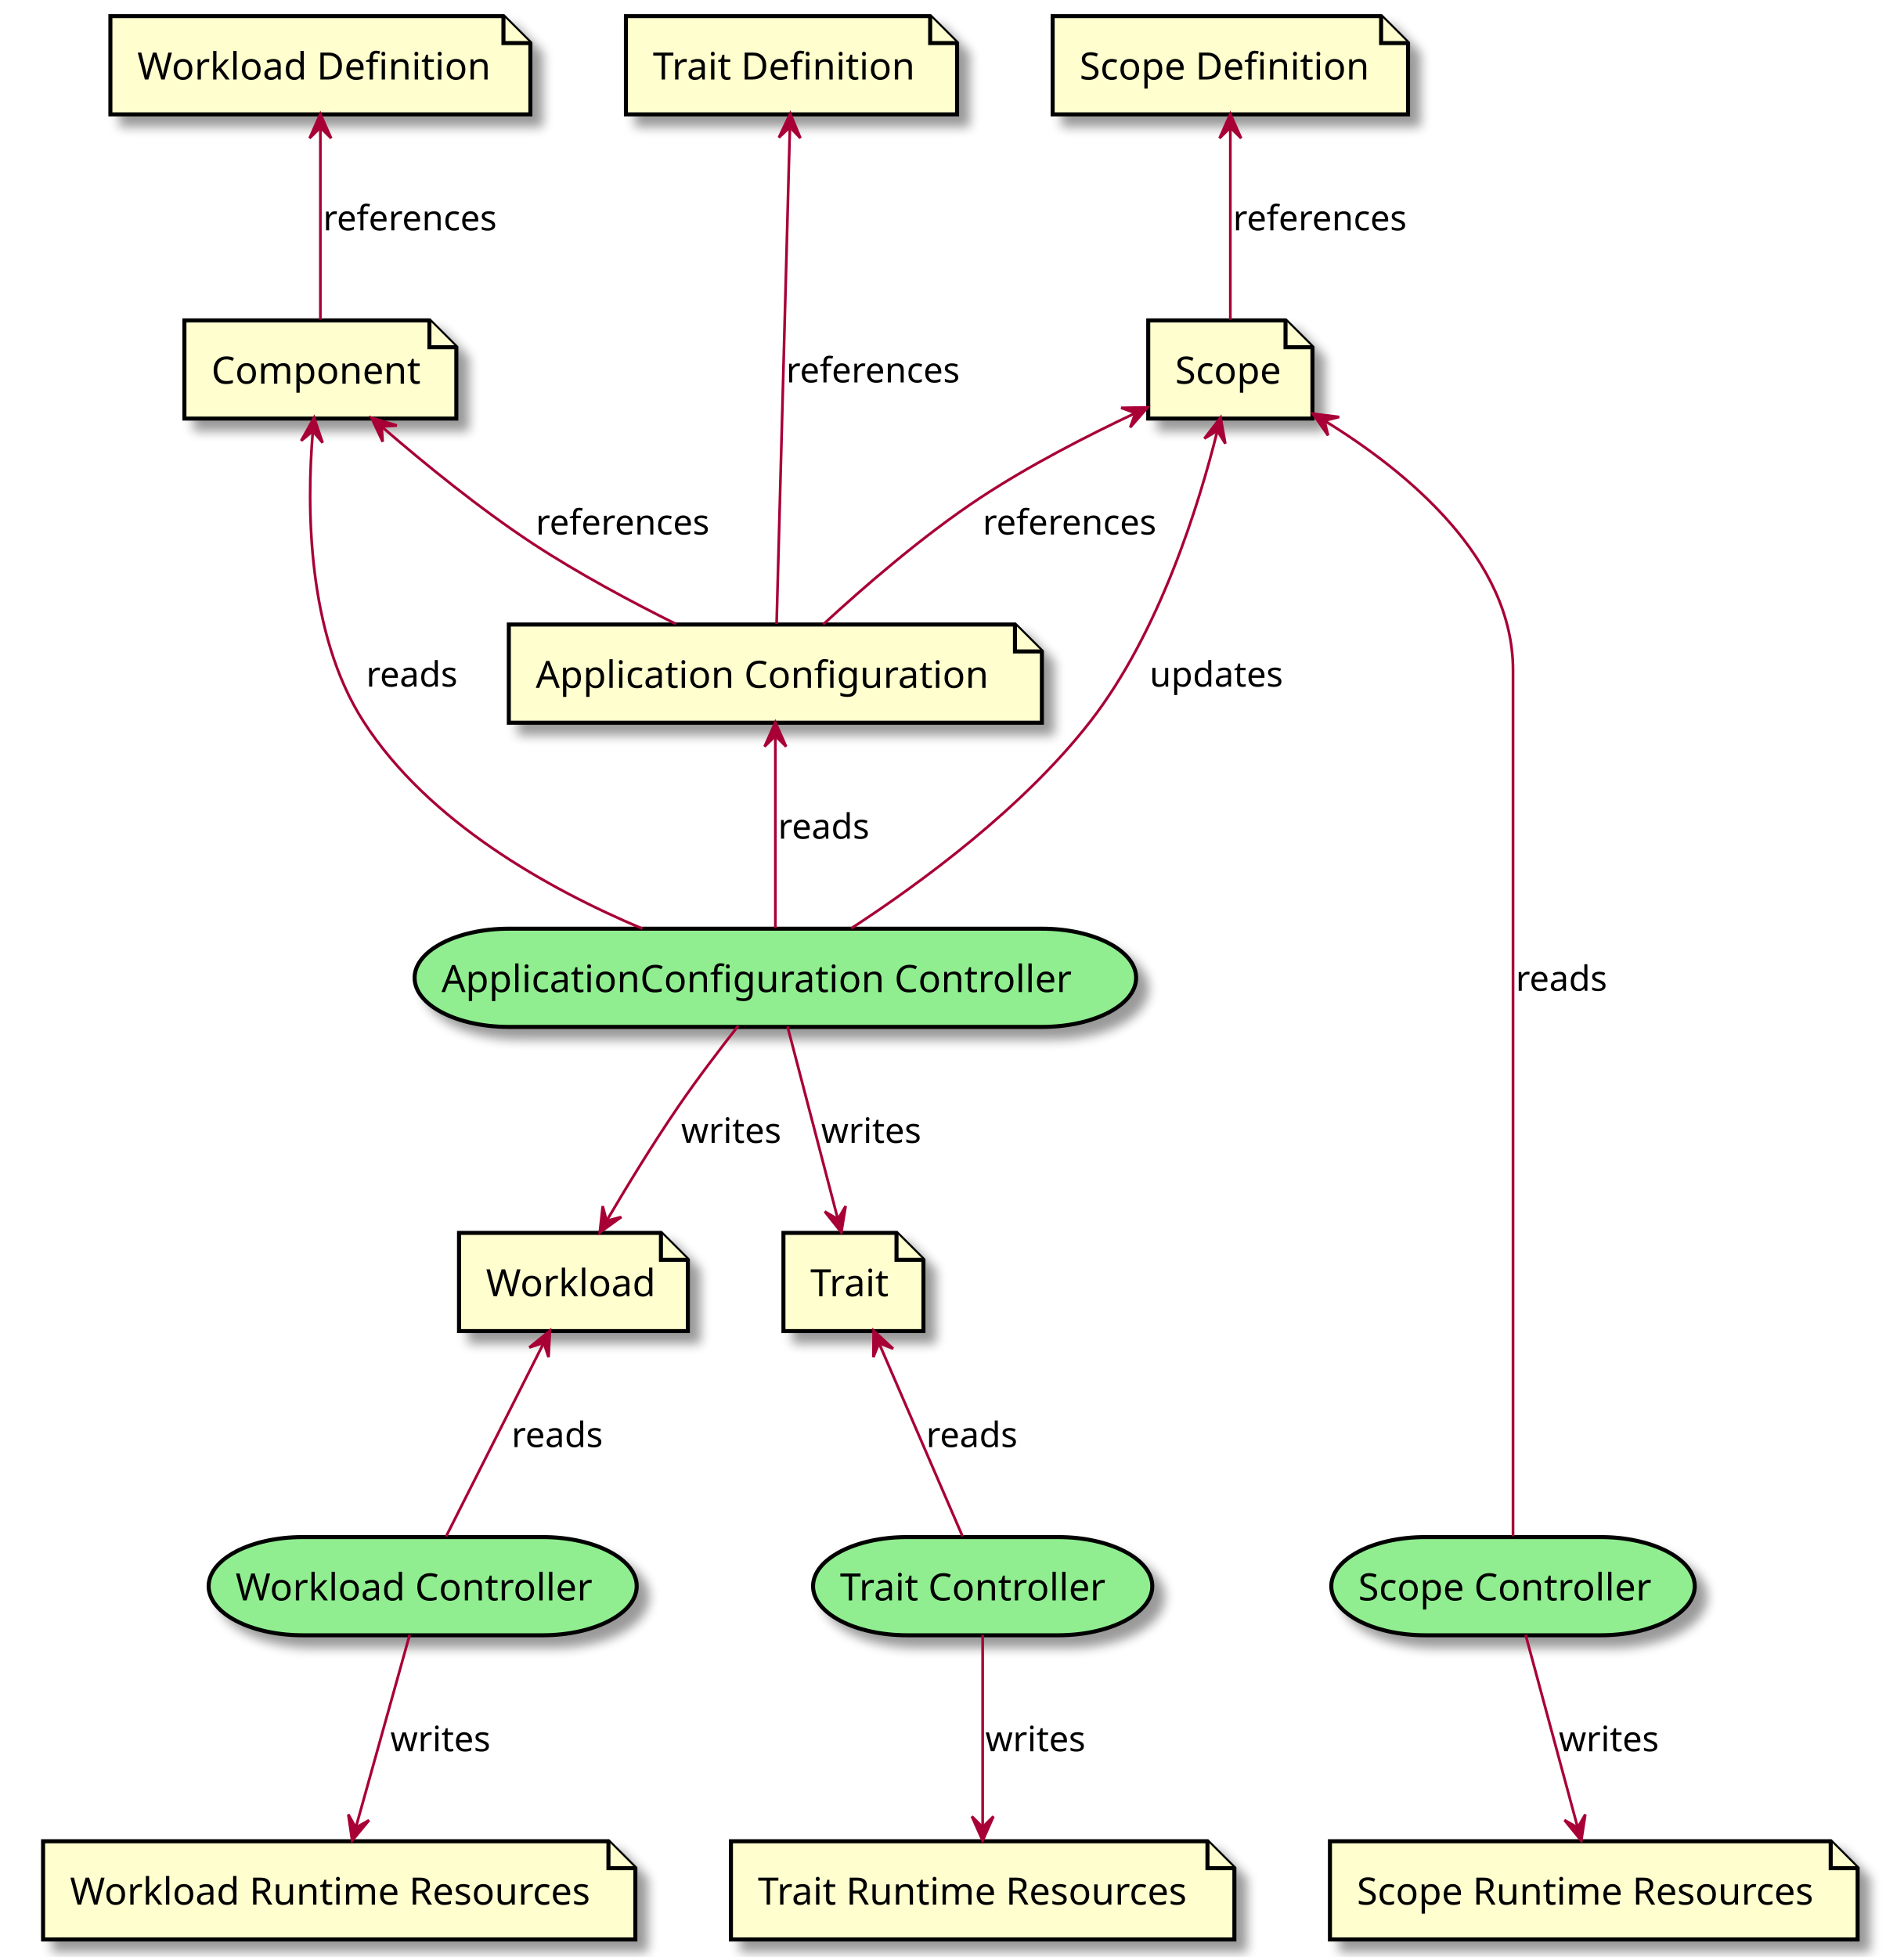
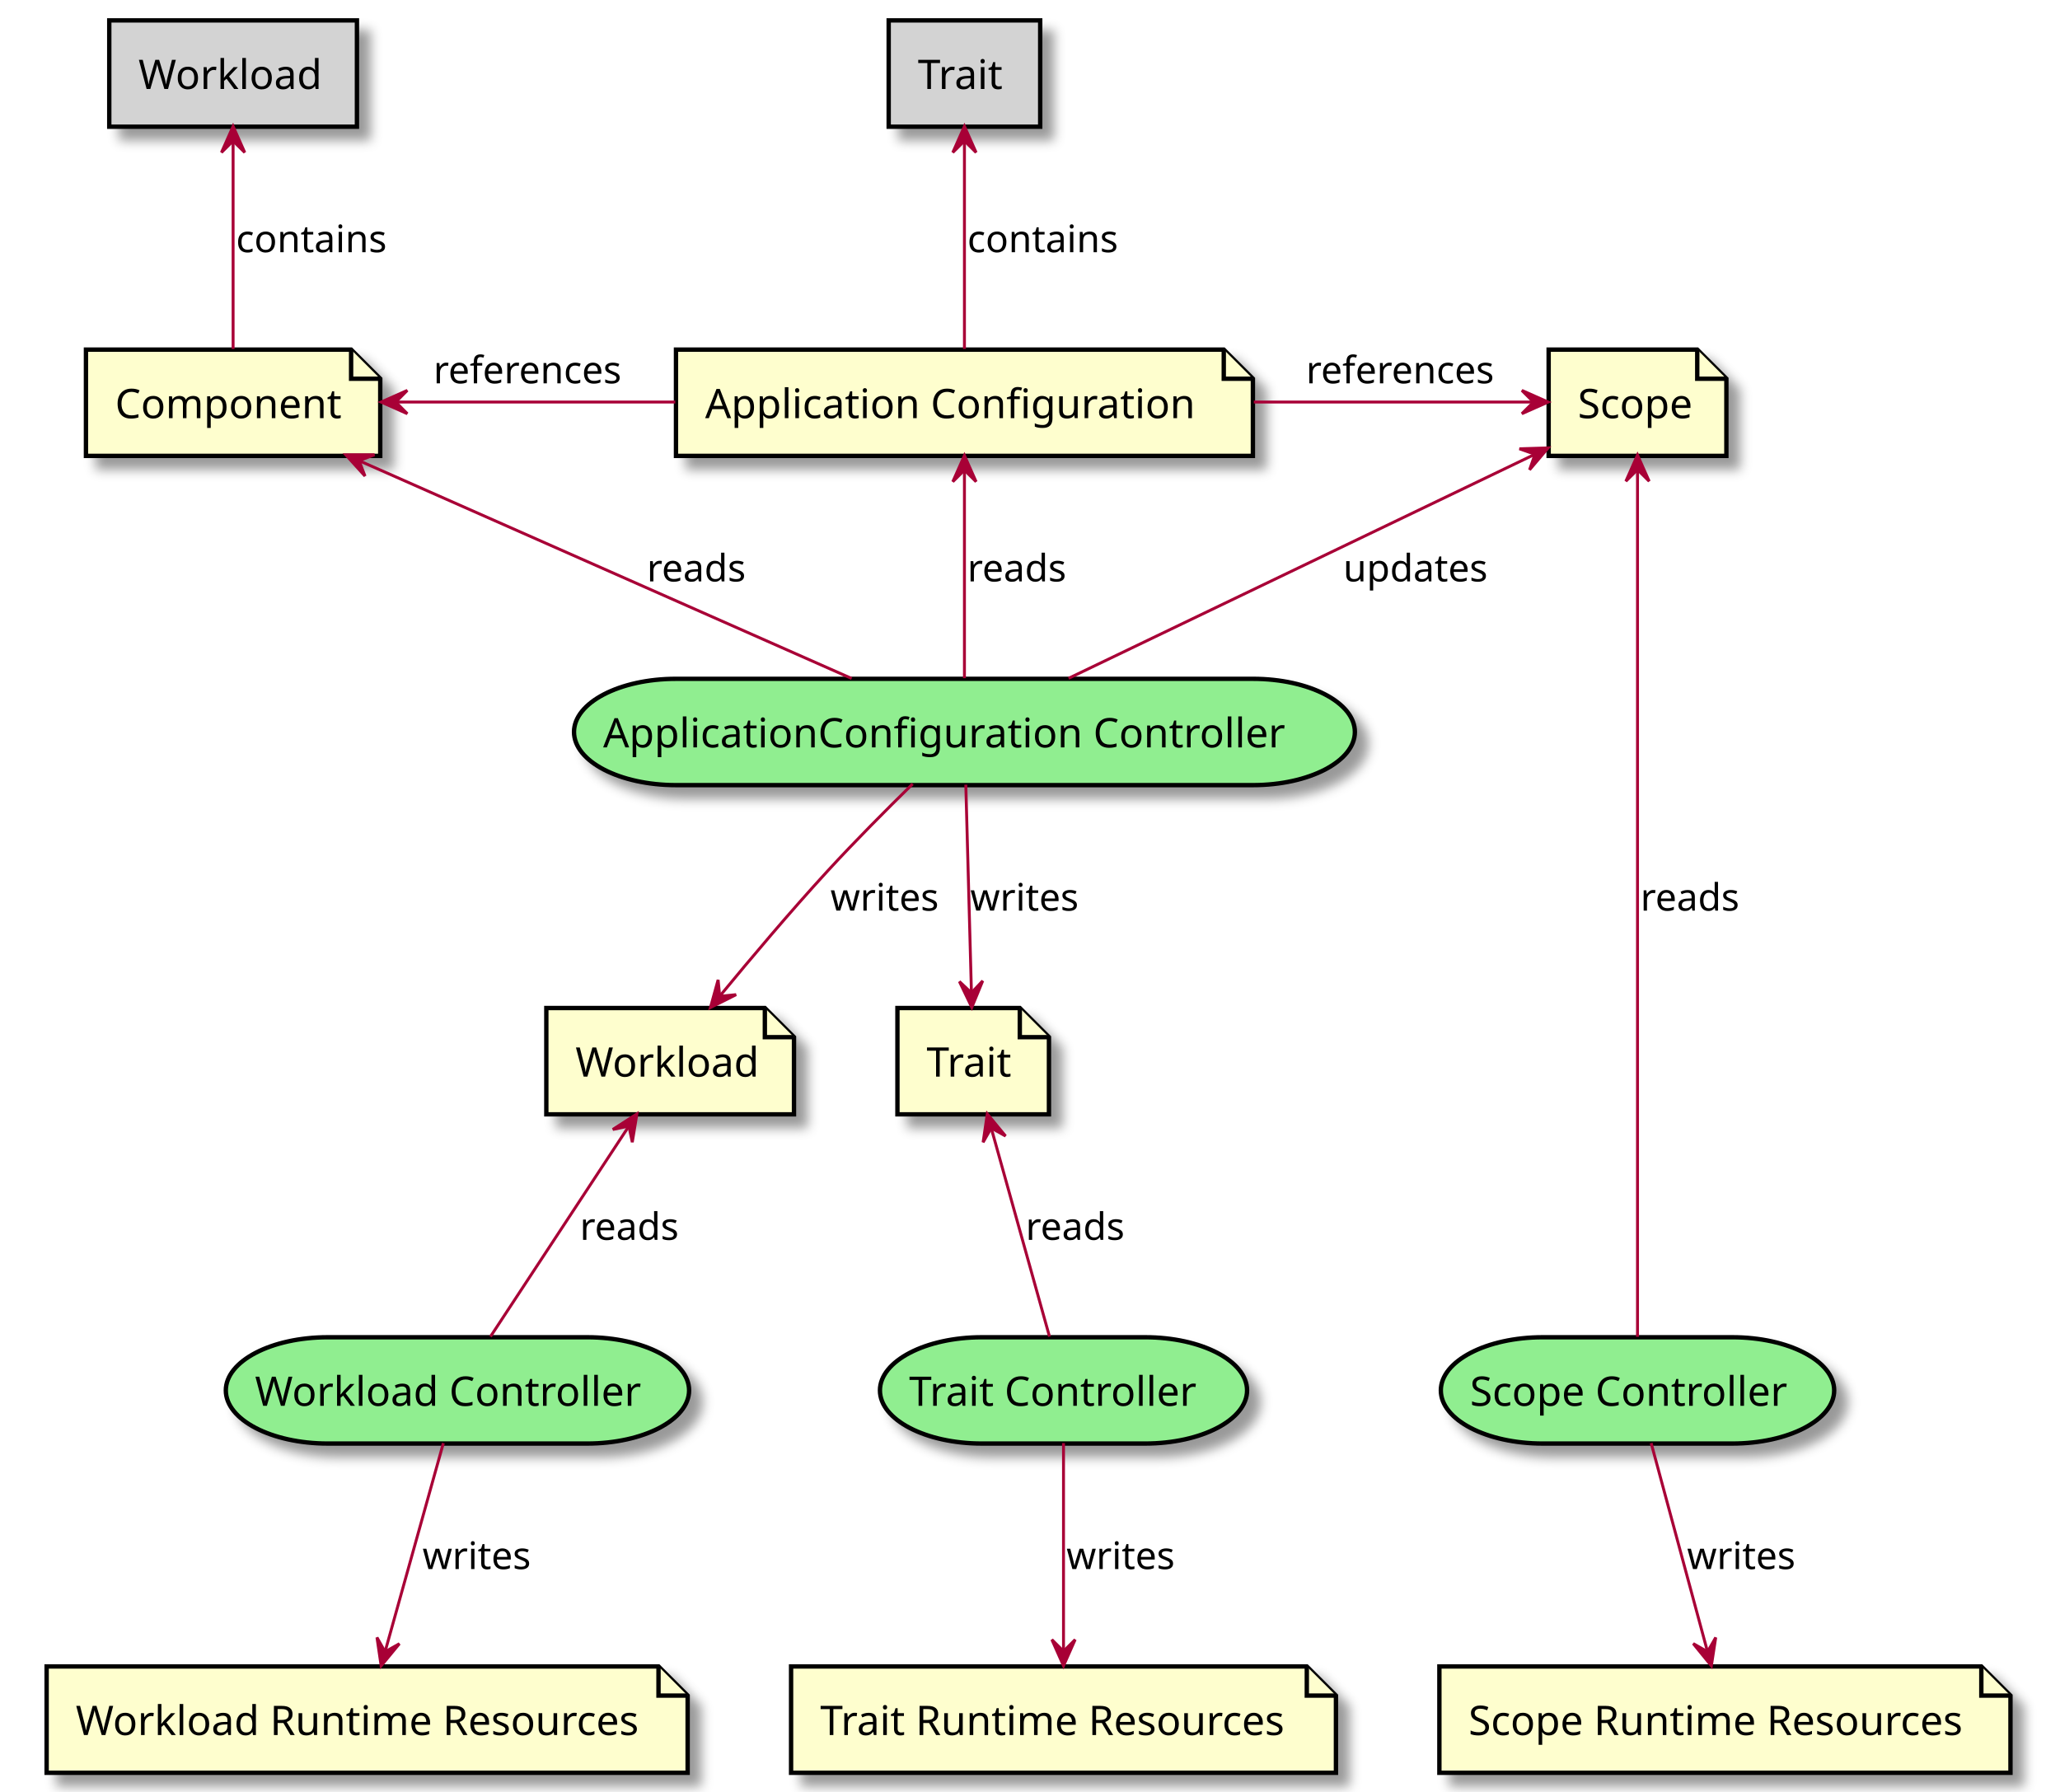
- <svg xmlns="http://www.w3.org/2000/svg" contentScriptType="application/ecmascript" contentStyleType="text/css" height="727px" preserveAspectRatio="none" style="width:707px;height:727px;background:#FFFFFF;" version="1.1" viewBox="0 0 707 727" width="707px" zoomAndPan="magnify">
+ <svg xmlns="http://www.w3.org/2000/svg" contentScriptType="application/ecmascript" contentStyleType="text/css" height="615px" preserveAspectRatio="none" style="width:707px;height:615px;background:#FFFFFF;" version="1.1" viewBox="0 0 707 615" width="707px" zoomAndPan="magnify">
  <defs>
-     <filter height="300%" id="fd75i39uozg2l" width="300%" x="-1" y="-1">
+     <filter height="300%" id="f1t3xktncibymk" width="300%" x="-1" y="-1">
      <feGaussianBlur result="blurOut" stdDeviation="2.0" />
      <feColorMatrix in="blurOut" result="blurOut2" type="matrix" values="0 0 0 0 0 0 0 0 0 0 0 0 0 0 0 0 0 0 .4 0" />
      <feOffset dx="4.0" dy="4.0" in="blurOut2" result="blurOut3" />
      <feBlend in="SourceGraphic" in2="blurOut3" mode="normal" />
    </filter>
  </defs>
  <g>
-     <polygon fill="#FEFECE" filter="url(#fd75i39uozg2l)" points="41,6,41,42.488,197,42.488,197,16,187,6,41,6" style="stroke:#000000;stroke-width:1.5;" />
-     <path d="M187,6 L187,16 L197,16 " fill="#FEFECE" style="stroke:#000000;stroke-width:1.5;" />
-     <text fill="#000000" font-family="sans-serif" font-size="14" lengthAdjust="spacing" textLength="136" x="51" y="29.535">Workload Definition</text>
-     <polygon fill="#FEFECE" filter="url(#fd75i39uozg2l)" points="232.5,6,232.5,42.488,355.5,42.488,355.5,16,345.5,6,232.5,6" style="stroke:#000000;stroke-width:1.5;" />
-     <path d="M345.5,6 L345.5,16 L355.5,16 " fill="#FEFECE" style="stroke:#000000;stroke-width:1.5;" />
-     <text fill="#000000" font-family="sans-serif" font-size="14" lengthAdjust="spacing" textLength="103" x="242.5" y="29.535">Trait Definition</text>
-     <polygon fill="#FEFECE" filter="url(#fd75i39uozg2l)" points="391,6,391,42.488,523,42.488,523,16,513,6,391,6" style="stroke:#000000;stroke-width:1.5;" />
-     <path d="M513,6 L513,16 L523,16 " fill="#FEFECE" style="stroke:#000000;stroke-width:1.5;" />
-     <text fill="#000000" font-family="sans-serif" font-size="14" lengthAdjust="spacing" textLength="112" x="401" y="29.535">Scope Definition</text>
-     <polygon fill="#FEFECE" filter="url(#fd75i39uozg2l)" points="68.5,119,68.5,155.488,169.5,155.488,169.5,129,159.5,119,68.5,119" style="stroke:#000000;stroke-width:1.5;" />
-     <path d="M159.5,119 L159.5,129 L169.5,129 " fill="#FEFECE" style="stroke:#000000;stroke-width:1.5;" />
-     <text fill="#000000" font-family="sans-serif" font-size="14" lengthAdjust="spacing" textLength="81" x="78.5" y="142.535">Component</text>
-     <polygon fill="#FEFECE" filter="url(#fd75i39uozg2l)" points="189,232,189,268.488,387,268.488,387,242,377,232,189,232" style="stroke:#000000;stroke-width:1.5;" />
-     <path d="M377,232 L377,242 L387,242 " fill="#FEFECE" style="stroke:#000000;stroke-width:1.5;" />
-     <text fill="#000000" font-family="sans-serif" font-size="14" lengthAdjust="spacing" textLength="178" x="199" y="255.535">Application Configuration</text>
-     <polygon fill="#FEFECE" filter="url(#fd75i39uozg2l)" points="426.5,119,426.5,155.488,487.5,155.488,487.5,129,477.5,119,426.5,119" style="stroke:#000000;stroke-width:1.5;" />
-     <path d="M477.5,119 L477.5,129 L487.5,129 " fill="#FEFECE" style="stroke:#000000;stroke-width:1.5;" />
-     <text fill="#000000" font-family="sans-serif" font-size="14" lengthAdjust="spacing" textLength="41" x="436.5" y="142.535">Scope</text>
-     <polygon fill="#FEFECE" filter="url(#fd75i39uozg2l)" points="170.5,458,170.5,494.488,255.5,494.488,255.5,468,245.5,458,170.5,458" style="stroke:#000000;stroke-width:1.5;" />
-     <path d="M245.5,458 L245.5,468 L255.5,468 " fill="#FEFECE" style="stroke:#000000;stroke-width:1.5;" />
-     <text fill="#000000" font-family="sans-serif" font-size="14" lengthAdjust="spacing" textLength="65" x="180.5" y="481.535">Workload</text>
-     <polygon fill="#FEFECE" filter="url(#fd75i39uozg2l)" points="291,458,291,494.488,343,494.488,343,468,333,458,291,458" style="stroke:#000000;stroke-width:1.5;" />
-     <path d="M333,458 L333,468 L343,468 " fill="#FEFECE" style="stroke:#000000;stroke-width:1.5;" />
-     <text fill="#000000" font-family="sans-serif" font-size="14" lengthAdjust="spacing" textLength="32" x="301" y="481.535">Trait</text>
-     <polygon fill="#FEFECE" filter="url(#fd75i39uozg2l)" points="16,684,16,720.488,236,720.488,236,694,226,684,16,684" style="stroke:#000000;stroke-width:1.5;" />
-     <path d="M226,684 L226,694 L236,694 " fill="#FEFECE" style="stroke:#000000;stroke-width:1.5;" />
-     <text fill="#000000" font-family="sans-serif" font-size="14" lengthAdjust="spacing" textLength="200" x="26" y="707.535">Workload Runtime Resources</text>
-     <polygon fill="#FEFECE" filter="url(#fd75i39uozg2l)" points="271.5,684,271.5,720.488,458.5,720.488,458.5,694,448.5,684,271.5,684" style="stroke:#000000;stroke-width:1.5;" />
-     <path d="M448.5,684 L448.5,694 L458.5,694 " fill="#FEFECE" style="stroke:#000000;stroke-width:1.5;" />
-     <text fill="#000000" font-family="sans-serif" font-size="14" lengthAdjust="spacing" textLength="167" x="281.5" y="707.535">Trait Runtime Resources</text>
-     <polygon fill="#FEFECE" filter="url(#fd75i39uozg2l)" points="494,684,494,720.488,690,720.488,690,694,680,684,494,684" style="stroke:#000000;stroke-width:1.5;" />
-     <path d="M680,684 L680,694 L690,694 " fill="#FEFECE" style="stroke:#000000;stroke-width:1.5;" />
-     <text fill="#000000" font-family="sans-serif" font-size="14" lengthAdjust="spacing" textLength="176" x="504" y="707.535">Scope Runtime Resources</text>
-     <rect fill="#90EE90" filter="url(#fd75i39uozg2l)" height="36.488" rx="35" ry="35" style="stroke:#000000;stroke-width:1.5;" width="268" x="154" y="345" />
-     <text fill="#000000" font-family="sans-serif" font-size="14" lengthAdjust="spacing" textLength="248" x="164" y="368.535">ApplicationConfiguration Controller</text>
-     <rect fill="#90EE90" filter="url(#fd75i39uozg2l)" height="36.488" rx="35" ry="35" style="stroke:#000000;stroke-width:1.5;" width="159" x="77.5" y="571" />
-     <text fill="#000000" font-family="sans-serif" font-size="14" lengthAdjust="spacing" textLength="139" x="87.5" y="594.535">Workload Controller</text>
-     <rect fill="#90EE90" filter="url(#fd75i39uozg2l)" height="36.488" rx="35" ry="35" style="stroke:#000000;stroke-width:1.5;" width="126" x="302" y="571" />
-     <text fill="#000000" font-family="sans-serif" font-size="14" lengthAdjust="spacing" textLength="106" x="312" y="594.535">Trait Controller</text>
-     <rect fill="#90EE90" filter="url(#fd75i39uozg2l)" height="36.488" rx="35" ry="35" style="stroke:#000000;stroke-width:1.5;" width="135" x="494.5" y="571" />
-     <text fill="#000000" font-family="sans-serif" font-size="14" lengthAdjust="spacing" textLength="115" x="504.5" y="594.535">Scope Controller</text>
-     <path d="M119,47.47 C119,68.55 119,99.6 119,118.78 " fill="none" id="cd-backto-c" style="stroke:#A80036;stroke-width:1.0;" />
-     <polygon fill="#A80036" points="119,42.34,115,51.34,119,47.34,123,51.34,119,42.34" style="stroke:#A80036;stroke-width:1.0;" />
-     <text fill="#000000" font-family="sans-serif" font-size="13" lengthAdjust="spacing" textLength="65" x="120" y="85.568">references</text>
-     <path d="M457,47.47 C457,68.55 457,99.6 457,118.78 " fill="none" id="sd-backto-s" style="stroke:#A80036;stroke-width:1.0;" />
-     <polygon fill="#A80036" points="457,42.34,453,51.34,457,47.34,461,51.34,457,42.34" style="stroke:#A80036;stroke-width:1.0;" />
-     <text fill="#000000" font-family="sans-serif" font-size="13" lengthAdjust="spacing" textLength="65" x="458" y="85.568">references</text>
-     <path d="M142.13,158.8 C157.4,172 178.18,188.98 198,202 C214.8,213.03 234.48,223.56 251.15,231.84 " fill="none" id="c-backto-a" style="stroke:#A80036;stroke-width:1.0;" />
-     <polygon fill="#A80036" points="137.97,155.18,142.148,164.099,141.747,158.456,147.39,158.056,137.97,155.18" style="stroke:#A80036;stroke-width:1.0;" />
-     <text fill="#000000" font-family="sans-serif" font-size="13" lengthAdjust="spacing" textLength="65" x="199" y="198.568">references</text>
-     <path d="M293.4,47.38 C292.2,92.09 289.54,191.61 288.46,231.74 " fill="none" id="td-backto-a" style="stroke:#A80036;stroke-width:1.0;" />
-     <polygon fill="#A80036" points="293.54,42.2,289.309,51.094,293.411,47.198,297.307,51.3,293.54,42.2" style="stroke:#A80036;stroke-width:1.0;" />
-     <text fill="#000000" font-family="sans-serif" font-size="13" lengthAdjust="spacing" textLength="65" x="292" y="142.068">references</text>
-     <path d="M421.37,153.62 C403.59,162 382.07,173.06 364,185 C342.7,199.07 320.63,218.27 305.79,231.95 " fill="none" id="s-backto-a" style="stroke:#A80036;stroke-width:1.0;" />
-     <polygon fill="#A80036" points="426.28,151.33,416.433,151.513,421.749,153.445,419.817,158.762,426.28,151.33" style="stroke:#A80036;stroke-width:1.0;" />
-     <text fill="#000000" font-family="sans-serif" font-size="13" lengthAdjust="spacing" textLength="65" x="365" y="198.568">references</text>
-     <path d="M288,273.47 C288,294.55 288,325.6 288,344.78 " fill="none" id="a-backto-ac" style="stroke:#A80036;stroke-width:1.0;" />
-     <polygon fill="#A80036" points="288,268.34,284,277.34,288,273.34,292,277.34,288,268.34" style="stroke:#A80036;stroke-width:1.0;" />
-     <text fill="#000000" font-family="sans-serif" font-size="13" lengthAdjust="spacing" textLength="34" x="289" y="311.568">reads</text>
-     <path d="M116.19,160.39 C113.9,187.96 113.91,235.18 135,268 C159.02,305.37 203.7,330.27 238.61,344.99 " fill="none" id="c-backto-ac" style="stroke:#A80036;stroke-width:1.0;" />
-     <polygon fill="#A80036" points="116.67,155.14,111.865,163.737,116.213,160.119,119.832,164.468,116.67,155.14" style="stroke:#A80036;stroke-width:1.0;" />
-     <text fill="#000000" font-family="sans-serif" font-size="13" lengthAdjust="spacing" textLength="34" x="136" y="255.068">reads</text>
-     <path d="M274.22,381.08 C267.31,389.86 258.97,400.82 252,411 C242.57,424.77 232.8,440.8 225.4,453.38 " fill="none" id="ac-to-wi" style="stroke:#A80036;stroke-width:1.0;" />
-     <polygon fill="#A80036" points="222.78,457.85,230.782,452.108,225.308,453.536,223.88,448.063,222.78,457.85" style="stroke:#A80036;stroke-width:1.0;" />
-     <text fill="#000000" font-family="sans-serif" font-size="13" lengthAdjust="spacing" textLength="38" x="253" y="424.568">writes</text>
-     <path d="M292.53,381.34 C297.58,400.65 305.74,431.89 311.23,452.93 " fill="none" id="ac-to-ti" style="stroke:#A80036;stroke-width:1.0;" />
-     <polygon fill="#A80036" points="312.5,457.78,314.11,448.064,311.244,452.94,306.367,450.074,312.5,457.78" style="stroke:#A80036;stroke-width:1.0;" />
-     <text fill="#000000" font-family="sans-serif" font-size="13" lengthAdjust="spacing" textLength="38" x="305" y="424.568">writes</text>
-     <path d="M316.2,344.87 C342.08,327.99 380.07,300.1 405,268 C430.69,234.93 445.35,187.49 452.19,160.01 " fill="none" id="ac-to-s" style="stroke:#A80036;stroke-width:1.0;" />
-     <polygon fill="#A80036" points="453.38,155.11,447.36,162.905,452.194,159.967,455.132,164.802,453.38,155.11" style="stroke:#A80036;stroke-width:1.0;" />
-     <text fill="#000000" font-family="sans-serif" font-size="13" lengthAdjust="spacing" textLength="50" x="427" y="255.068">updates</text>
-     <path d="M201.93,498.94 C191.3,520.02 175.44,551.44 165.69,570.78 " fill="none" id="wi-backto-wc" style="stroke:#A80036;stroke-width:1.0;" />
-     <polygon fill="#A80036" points="204.25,494.34,196.615,500.562,201.991,498.801,203.752,504.176,204.25,494.34" style="stroke:#A80036;stroke-width:1.0;" />
-     <text fill="#000000" font-family="sans-serif" font-size="13" lengthAdjust="spacing" textLength="34" x="190" y="537.568">reads</text>
-     <path d="M152.16,607.34 C146.76,626.65 138.04,657.89 132.16,678.93 " fill="none" id="wc-to-wr" style="stroke:#A80036;stroke-width:1.0;" />
-     <polygon fill="#A80036" points="130.81,683.78,137.081,676.186,132.153,678.964,129.375,674.036,130.81,683.78" style="stroke:#A80036;stroke-width:1.0;" />
-     <text fill="#000000" font-family="sans-serif" font-size="13" lengthAdjust="spacing" textLength="38" x="145" y="650.568">writes</text>
-     <path d="M326.49,498.94 C335.6,520.02 349.19,551.44 357.55,570.78 " fill="none" id="ti-backto-tc" style="stroke:#A80036;stroke-width:1.0;" />
-     <polygon fill="#A80036" points="324.5,494.34,324.406,504.188,326.487,498.928,331.747,501.01,324.5,494.34" style="stroke:#A80036;stroke-width:1.0;" />
-     <text fill="#000000" font-family="sans-serif" font-size="13" lengthAdjust="spacing" textLength="34" x="344" y="537.568">reads</text>
-     <path d="M365,607.34 C365,626.57 365,657.63 365,678.66 " fill="none" id="tc-to-tr" style="stroke:#A80036;stroke-width:1.0;" />
-     <polygon fill="#A80036" points="365,683.78,369,674.78,365,678.78,361,674.78,365,683.78" style="stroke:#A80036;stroke-width:1.0;" />
-     <text fill="#000000" font-family="sans-serif" font-size="13" lengthAdjust="spacing" textLength="38" x="366" y="650.568">writes</text>
-     <path d="M492.09,156.35 C522.61,175.13 562,207.41 562,249 C562,249 562,249 562,477 C562,510.15 562,548.86 562,570.7 " fill="none" id="s-backto-sc" style="stroke:#A80036;stroke-width:1.0;" />
-     <polygon fill="#A80036" points="487.65,153.68,493.29,161.754,491.931,156.263,497.423,154.904,487.65,153.68" style="stroke:#A80036;stroke-width:1.0;" />
-     <text fill="#000000" font-family="sans-serif" font-size="13" lengthAdjust="spacing" textLength="34" x="563" y="368.068">reads</text>
-     <path d="M566.69,607.34 C571.91,626.65 580.35,657.89 586.03,678.93 " fill="none" id="sc-to-sr" style="stroke:#A80036;stroke-width:1.0;" />
-     <polygon fill="#A80036" points="587.35,683.78,588.846,674.045,586.037,678.956,581.127,676.146,587.35,683.78" style="stroke:#A80036;stroke-width:1.0;" />
-     <text fill="#000000" font-family="sans-serif" font-size="13" lengthAdjust="spacing" textLength="38" x="579" y="650.568">writes</text>
+     <rect fill="#D3D3D3" filter="url(#f1t3xktncibymk)" height="36.488" style="stroke:#000000;stroke-width:1.5;" width="85" x="37.5" y="7" />
+     <text fill="#000000" font-family="sans-serif" font-size="14" lengthAdjust="spacing" textLength="65" x="47.5" y="30.535">Workload</text>
+     <rect fill="#D3D3D3" filter="url(#f1t3xktncibymk)" height="36.488" style="stroke:#000000;stroke-width:1.5;" width="52" x="305" y="7" />
+     <text fill="#000000" font-family="sans-serif" font-size="14" lengthAdjust="spacing" textLength="32" x="315" y="30.535">Trait</text>
+     <polygon fill="#FEFECE" filter="url(#f1t3xktncibymk)" points="29.5,120,29.5,156.488,130.5,156.488,130.5,130,120.5,120,29.5,120" style="stroke:#000000;stroke-width:1.5;" />
+     <path d="M120.5,120 L120.5,130 L130.5,130 " fill="#FEFECE" style="stroke:#000000;stroke-width:1.5;" />
+     <text fill="#000000" font-family="sans-serif" font-size="14" lengthAdjust="spacing" textLength="81" x="39.5" y="143.535">Component</text>
+     <polygon fill="#FEFECE" filter="url(#f1t3xktncibymk)" points="232,120,232,156.488,430,156.488,430,130,420,120,232,120" style="stroke:#000000;stroke-width:1.5;" />
+     <path d="M420,120 L420,130 L430,130 " fill="#FEFECE" style="stroke:#000000;stroke-width:1.5;" />
+     <text fill="#000000" font-family="sans-serif" font-size="14" lengthAdjust="spacing" textLength="178" x="242" y="143.535">Application Configuration</text>
+     <polygon fill="#FEFECE" filter="url(#f1t3xktncibymk)" points="531.5,120,531.5,156.488,592.5,156.488,592.5,130,582.5,120,531.5,120" style="stroke:#000000;stroke-width:1.5;" />
+     <path d="M582.5,120 L582.5,130 L592.5,130 " fill="#FEFECE" style="stroke:#000000;stroke-width:1.5;" />
+     <text fill="#000000" font-family="sans-serif" font-size="14" lengthAdjust="spacing" textLength="41" x="541.5" y="143.535">Scope</text>
+     <polygon fill="#FEFECE" filter="url(#f1t3xktncibymk)" points="187.5,346,187.5,382.488,272.5,382.488,272.5,356,262.5,346,187.5,346" style="stroke:#000000;stroke-width:1.5;" />
+     <path d="M262.5,346 L262.5,356 L272.5,356 " fill="#FEFECE" style="stroke:#000000;stroke-width:1.5;" />
+     <text fill="#000000" font-family="sans-serif" font-size="14" lengthAdjust="spacing" textLength="65" x="197.5" y="369.535">Workload</text>
+     <polygon fill="#FEFECE" filter="url(#f1t3xktncibymk)" points="308,346,308,382.488,360,382.488,360,356,350,346,308,346" style="stroke:#000000;stroke-width:1.5;" />
+     <path d="M350,346 L350,356 L360,356 " fill="#FEFECE" style="stroke:#000000;stroke-width:1.5;" />
+     <text fill="#000000" font-family="sans-serif" font-size="14" lengthAdjust="spacing" textLength="32" x="318" y="369.535">Trait</text>
+     <polygon fill="#FEFECE" filter="url(#f1t3xktncibymk)" points="16,572,16,608.488,236,608.488,236,582,226,572,16,572" style="stroke:#000000;stroke-width:1.5;" />
+     <path d="M226,572 L226,582 L236,582 " fill="#FEFECE" style="stroke:#000000;stroke-width:1.5;" />
+     <text fill="#000000" font-family="sans-serif" font-size="14" lengthAdjust="spacing" textLength="200" x="26" y="595.535">Workload Runtime Resources</text>
+     <polygon fill="#FEFECE" filter="url(#f1t3xktncibymk)" points="271.5,572,271.5,608.488,458.5,608.488,458.5,582,448.5,572,271.5,572" style="stroke:#000000;stroke-width:1.5;" />
+     <path d="M448.5,572 L448.5,582 L458.5,582 " fill="#FEFECE" style="stroke:#000000;stroke-width:1.5;" />
+     <text fill="#000000" font-family="sans-serif" font-size="14" lengthAdjust="spacing" textLength="167" x="281.5" y="595.535">Trait Runtime Resources</text>
+     <polygon fill="#FEFECE" filter="url(#f1t3xktncibymk)" points="494,572,494,608.488,690,608.488,690,582,680,572,494,572" style="stroke:#000000;stroke-width:1.5;" />
+     <path d="M680,572 L680,582 L690,582 " fill="#FEFECE" style="stroke:#000000;stroke-width:1.5;" />
+     <text fill="#000000" font-family="sans-serif" font-size="14" lengthAdjust="spacing" textLength="176" x="504" y="595.535">Scope Runtime Resources</text>
+     <rect fill="#90EE90" filter="url(#f1t3xktncibymk)" height="36.488" rx="35" ry="35" style="stroke:#000000;stroke-width:1.5;" width="268" x="197" y="233" />
+     <text fill="#000000" font-family="sans-serif" font-size="14" lengthAdjust="spacing" textLength="248" x="207" y="256.535">ApplicationConfiguration Controller</text>
+     <rect fill="#90EE90" filter="url(#f1t3xktncibymk)" height="36.488" rx="35" ry="35" style="stroke:#000000;stroke-width:1.5;" width="159" x="77.5" y="459" />
+     <text fill="#000000" font-family="sans-serif" font-size="14" lengthAdjust="spacing" textLength="139" x="87.5" y="482.535">Workload Controller</text>
+     <rect fill="#90EE90" filter="url(#f1t3xktncibymk)" height="36.488" rx="35" ry="35" style="stroke:#000000;stroke-width:1.5;" width="126" x="302" y="459" />
+     <text fill="#000000" font-family="sans-serif" font-size="14" lengthAdjust="spacing" textLength="106" x="312" y="482.535">Trait Controller</text>
+     <rect fill="#90EE90" filter="url(#f1t3xktncibymk)" height="36.488" rx="35" ry="35" style="stroke:#000000;stroke-width:1.5;" width="135" x="494.5" y="459" />
+     <text fill="#000000" font-family="sans-serif" font-size="14" lengthAdjust="spacing" textLength="115" x="504.5" y="482.535">Scope Controller</text>
+     <path d="M80,48.47 C80,69.55 80,100.6 80,119.78 " fill="none" id="w-backto-c" style="stroke:#A80036;stroke-width:1.0;" />
+     <polygon fill="#A80036" points="80,43.34,76,52.34,80,48.34,84,52.34,80,43.34" style="stroke:#A80036;stroke-width:1.0;" />
+     <text fill="#000000" font-family="sans-serif" font-size="13" lengthAdjust="spacing" textLength="54" x="81" y="86.568">contains</text>
+     <path d="M331,48.47 C331,69.55 331,100.6 331,119.78 " fill="none" id="t-backto-a" style="stroke:#A80036;stroke-width:1.0;" />
+     <polygon fill="#A80036" points="331,43.34,327,52.34,331,48.34,335,52.34,331,43.34" style="stroke:#A80036;stroke-width:1.0;" />
+     <text fill="#000000" font-family="sans-serif" font-size="13" lengthAdjust="spacing" textLength="54" x="332" y="86.568">contains</text>
+     <path d="M135.98,138 C164.17,138 199.21,138 231.77,138 " fill="none" id="c-backto-a" style="stroke:#A80036;stroke-width:1.0;" />
+     <polygon fill="#A80036" points="130.79,138,139.79,142,135.79,138,139.79,134,130.79,138" style="stroke:#A80036;stroke-width:1.0;" />
+     <text fill="#000000" font-family="sans-serif" font-size="13" lengthAdjust="spacing" textLength="65" x="148.75" y="131.568">references</text>
+     <path d="M430.31,138 C464.47,138 500.56,138 526.3,138 " fill="none" id="a-to-s" style="stroke:#A80036;stroke-width:1.0;" />
+     <polygon fill="#A80036" points="531.31,138,522.31,134,526.31,138,522.31,142,531.31,138" style="stroke:#A80036;stroke-width:1.0;" />
+     <text fill="#000000" font-family="sans-serif" font-size="13" lengthAdjust="spacing" textLength="65" x="448.25" y="131.568">references</text>
+     <path d="M331,161.47 C331,182.55 331,213.6 331,232.78 " fill="none" id="a-backto-ac" style="stroke:#A80036;stroke-width:1.0;" />
+     <polygon fill="#A80036" points="331,156.34,327,165.34,331,161.34,335,165.34,331,156.34" style="stroke:#A80036;stroke-width:1.0;" />
+     <text fill="#000000" font-family="sans-serif" font-size="13" lengthAdjust="spacing" textLength="34" x="332" y="199.568">reads</text>
+     <path d="M123.47,158.22 C171.06,179.27 246.67,212.71 292.29,232.88 " fill="none" id="c-backto-ac" style="stroke:#A80036;stroke-width:1.0;" />
+     <polygon fill="#A80036" points="118.67,156.1,125.274,163.407,123.24,158.128,128.519,156.094,118.67,156.1" style="stroke:#A80036;stroke-width:1.0;" />
+     <text fill="#000000" font-family="sans-serif" font-size="13" lengthAdjust="spacing" textLength="34" x="222" y="199.568">reads</text>
+     <path d="M313.23,269.07 C304.28,277.84 293.37,288.8 284,299 C271.27,312.85 257.62,329.05 247.22,341.68 " fill="none" id="ac-to-wi" style="stroke:#A80036;stroke-width:1.0;" />
+     <polygon fill="#A80036" points="243.83,345.82,252.636,341.409,247.006,341.958,246.456,336.328,243.83,345.82" style="stroke:#A80036;stroke-width:1.0;" />
+     <text fill="#000000" font-family="sans-serif" font-size="13" lengthAdjust="spacing" textLength="38" x="285" y="312.568">writes</text>
+     <path d="M331.47,269.34 C331.99,288.57 332.83,319.63 333.4,340.66 " fill="none" id="ac-to-ti" style="stroke:#A80036;stroke-width:1.0;" />
+     <polygon fill="#A80036" points="333.53,345.78,337.271,336.669,333.387,340.782,329.275,336.898,333.53,345.78" style="stroke:#A80036;stroke-width:1.0;" />
+     <text fill="#000000" font-family="sans-serif" font-size="13" lengthAdjust="spacing" textLength="38" x="333" y="312.568">writes</text>
+     <path d="M526.71,155.96 C483.37,176.78 410.28,211.91 366.74,232.83 " fill="none" id="s-backto-ac" style="stroke:#A80036;stroke-width:1.0;" />
+     <polygon fill="#A80036" points="531.32,153.74,521.476,154.049,526.817,155.913,524.953,161.254,531.32,153.74" style="stroke:#A80036;stroke-width:1.0;" />
+     <text fill="#000000" font-family="sans-serif" font-size="13" lengthAdjust="spacing" textLength="50" x="461" y="199.568">updates</text>
+     <path d="M215.75,386.67 C201.88,407.75 181.1,439.36 168.33,458.78 " fill="none" id="wi-backto-wc" style="stroke:#A80036;stroke-width:1.0;" />
+     <polygon fill="#A80036" points="218.59,382.34,210.311,387.675,215.85,386.522,217.003,392.06,218.59,382.34" style="stroke:#A80036;stroke-width:1.0;" />
+     <text fill="#000000" font-family="sans-serif" font-size="13" lengthAdjust="spacing" textLength="34" x="199" y="425.568">reads</text>
+     <path d="M152.16,495.34 C146.76,514.65 138.04,545.89 132.16,566.93 " fill="none" id="wc-to-wr" style="stroke:#A80036;stroke-width:1.0;" />
+     <polygon fill="#A80036" points="130.81,571.78,137.081,564.186,132.153,566.964,129.375,562.036,130.81,571.78" style="stroke:#A80036;stroke-width:1.0;" />
+     <text fill="#000000" font-family="sans-serif" font-size="13" lengthAdjust="spacing" textLength="38" x="145" y="538.568">writes</text>
+     <path d="M340.2,387.21 C346.09,408.28 354.81,439.52 360.19,458.78 " fill="none" id="ti-backto-tc" style="stroke:#A80036;stroke-width:1.0;" />
+     <polygon fill="#A80036" points="338.84,382.34,337.405,392.084,340.183,387.156,345.111,389.934,338.84,382.34" style="stroke:#A80036;stroke-width:1.0;" />
+     <text fill="#000000" font-family="sans-serif" font-size="13" lengthAdjust="spacing" textLength="34" x="352" y="425.568">reads</text>
+     <path d="M365,495.34 C365,514.57 365,545.63 365,566.66 " fill="none" id="tc-to-tr" style="stroke:#A80036;stroke-width:1.0;" />
+     <polygon fill="#A80036" points="365,571.78,369,562.78,365,566.78,361,562.78,365,571.78" style="stroke:#A80036;stroke-width:1.0;" />
+     <text fill="#000000" font-family="sans-serif" font-size="13" lengthAdjust="spacing" textLength="38" x="366" y="538.568">writes</text>
+     <path d="M562,161.2 C562,224.12 562,402.68 562,458.86 " fill="none" id="s-backto-sc" style="stroke:#A80036;stroke-width:1.0;" />
+     <polygon fill="#A80036" points="562,156.18,558,165.18,562,161.18,566,165.18,562,156.18" style="stroke:#A80036;stroke-width:1.0;" />
+     <text fill="#000000" font-family="sans-serif" font-size="13" lengthAdjust="spacing" textLength="34" x="563" y="312.568">reads</text>
+     <path d="M566.69,495.34 C571.91,514.65 580.35,545.89 586.03,566.93 " fill="none" id="sc-to-sr" style="stroke:#A80036;stroke-width:1.0;" />
+     <polygon fill="#A80036" points="587.35,571.78,588.846,562.045,586.037,566.956,581.127,564.146,587.35,571.78" style="stroke:#A80036;stroke-width:1.0;" />
+     <text fill="#000000" font-family="sans-serif" font-size="13" lengthAdjust="spacing" textLength="38" x="579" y="538.568">writes</text>
  </g>
</svg>
